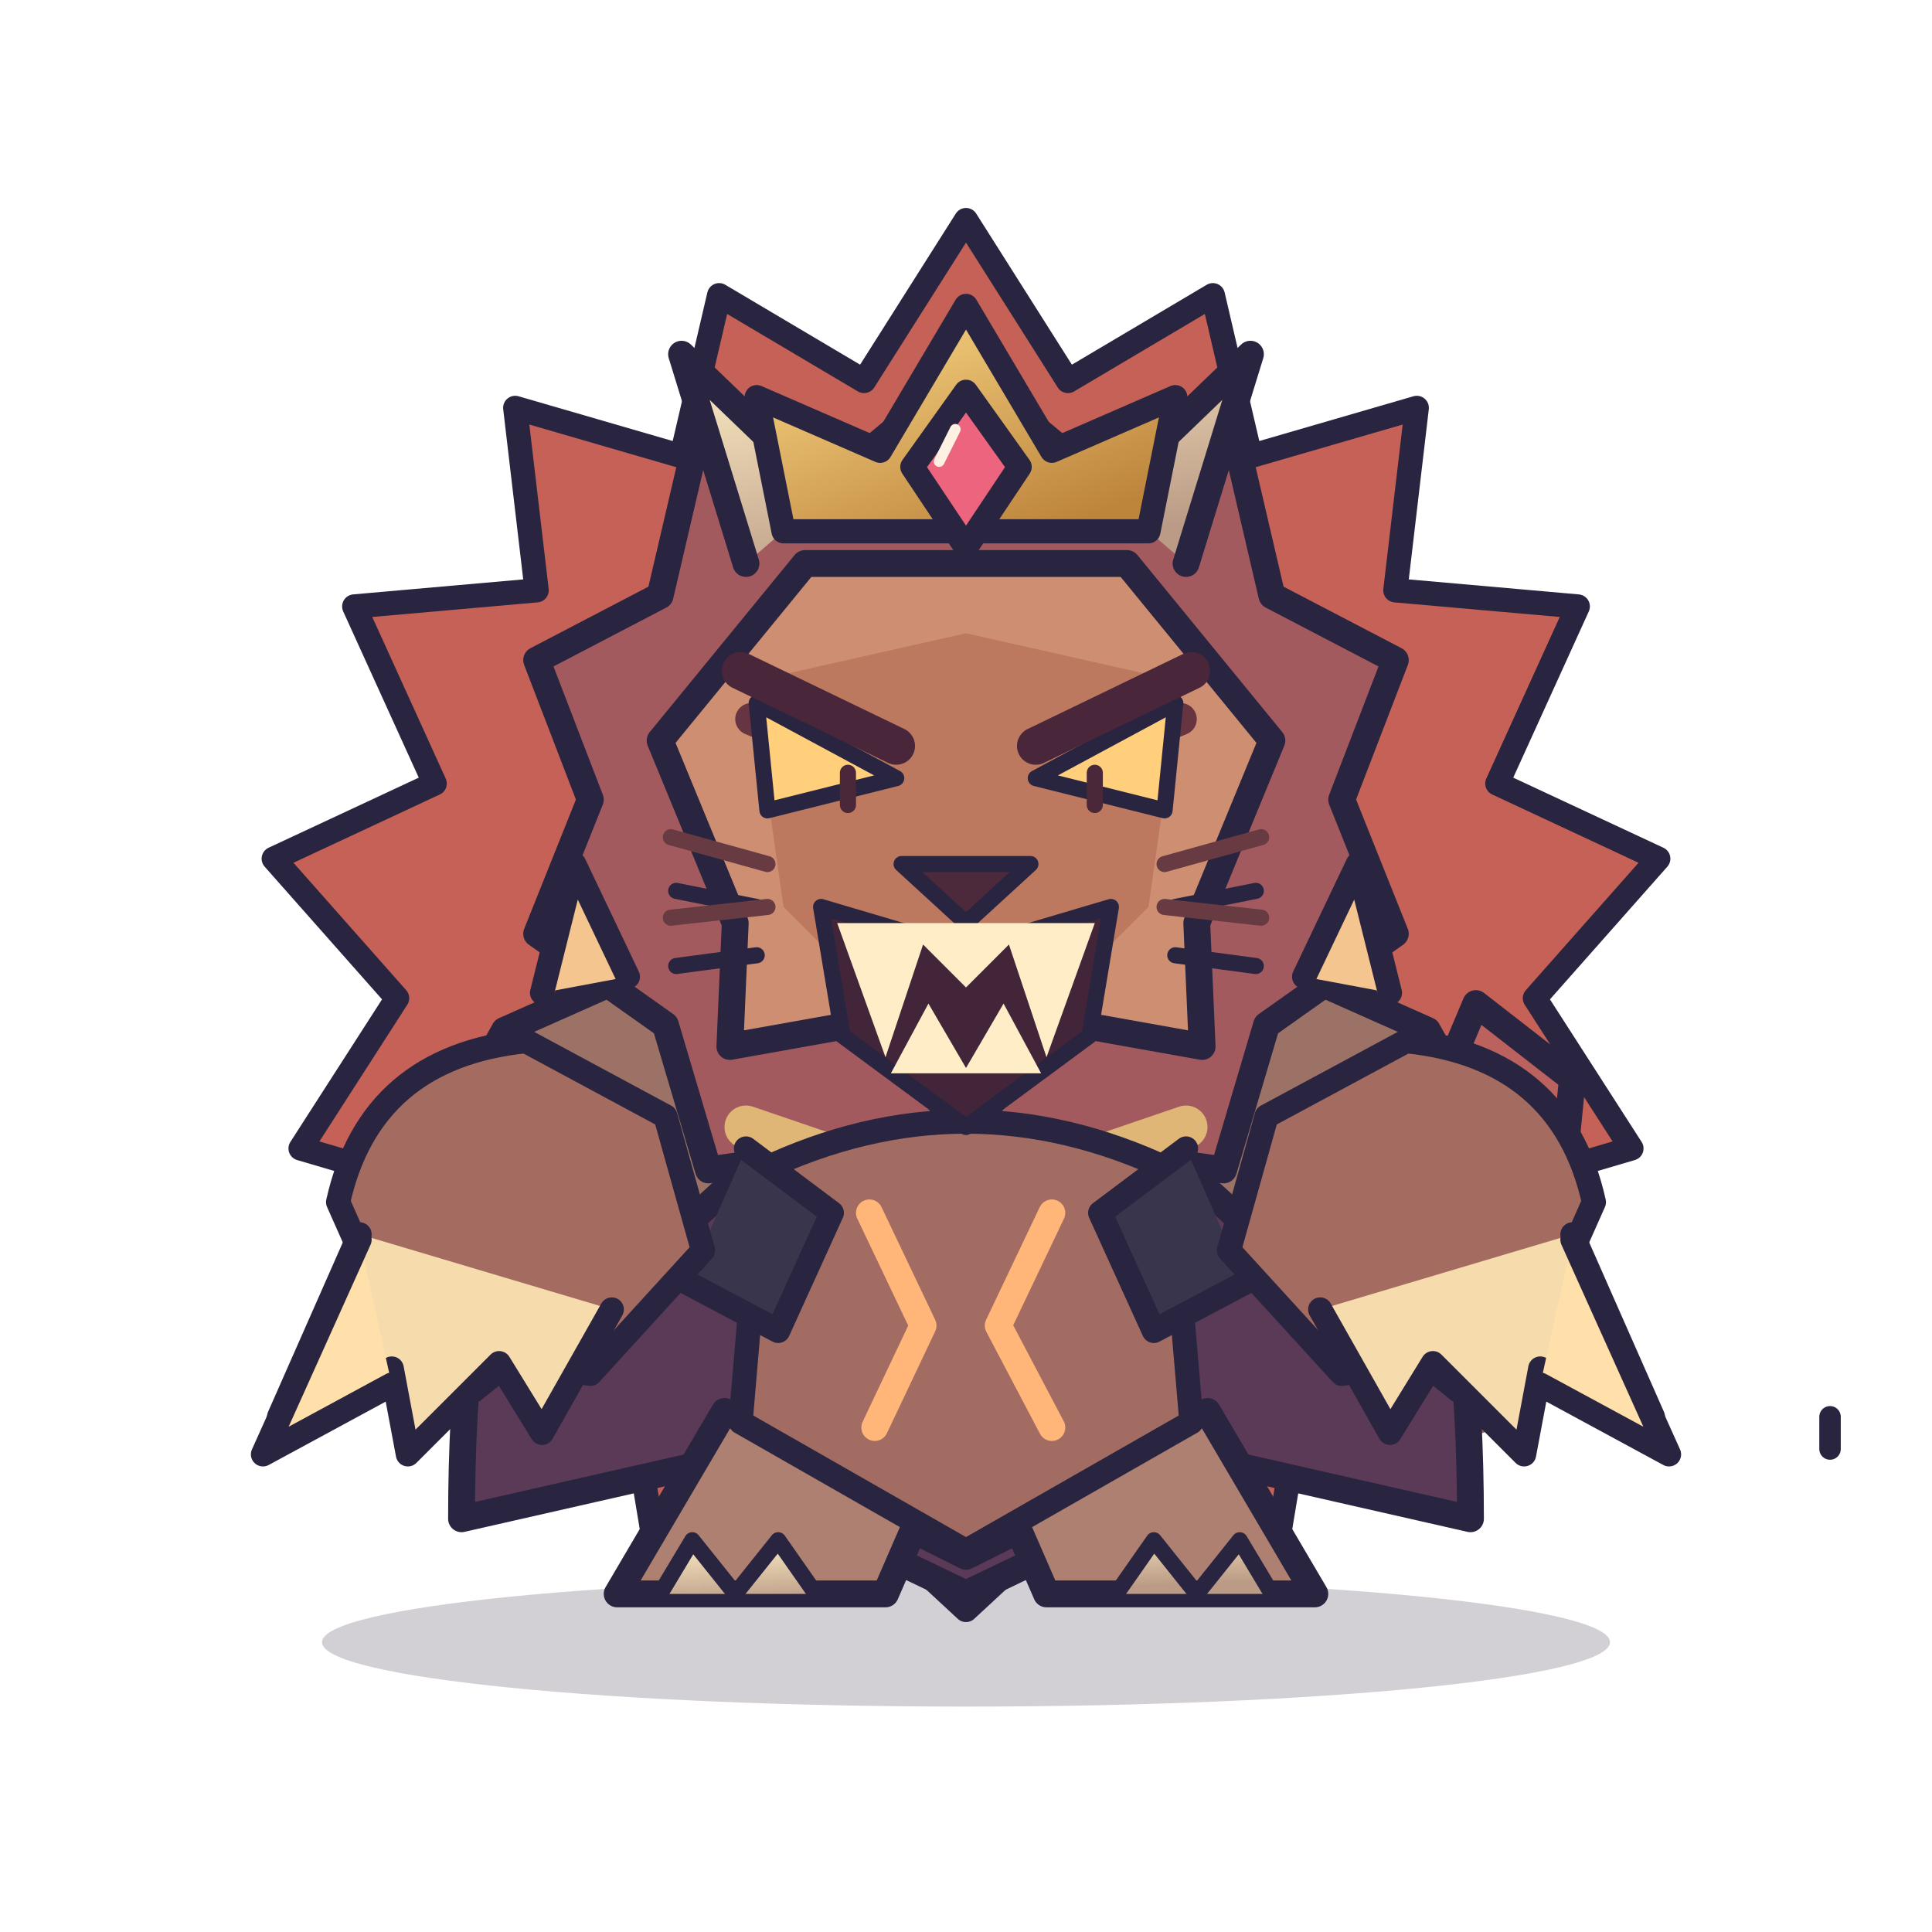
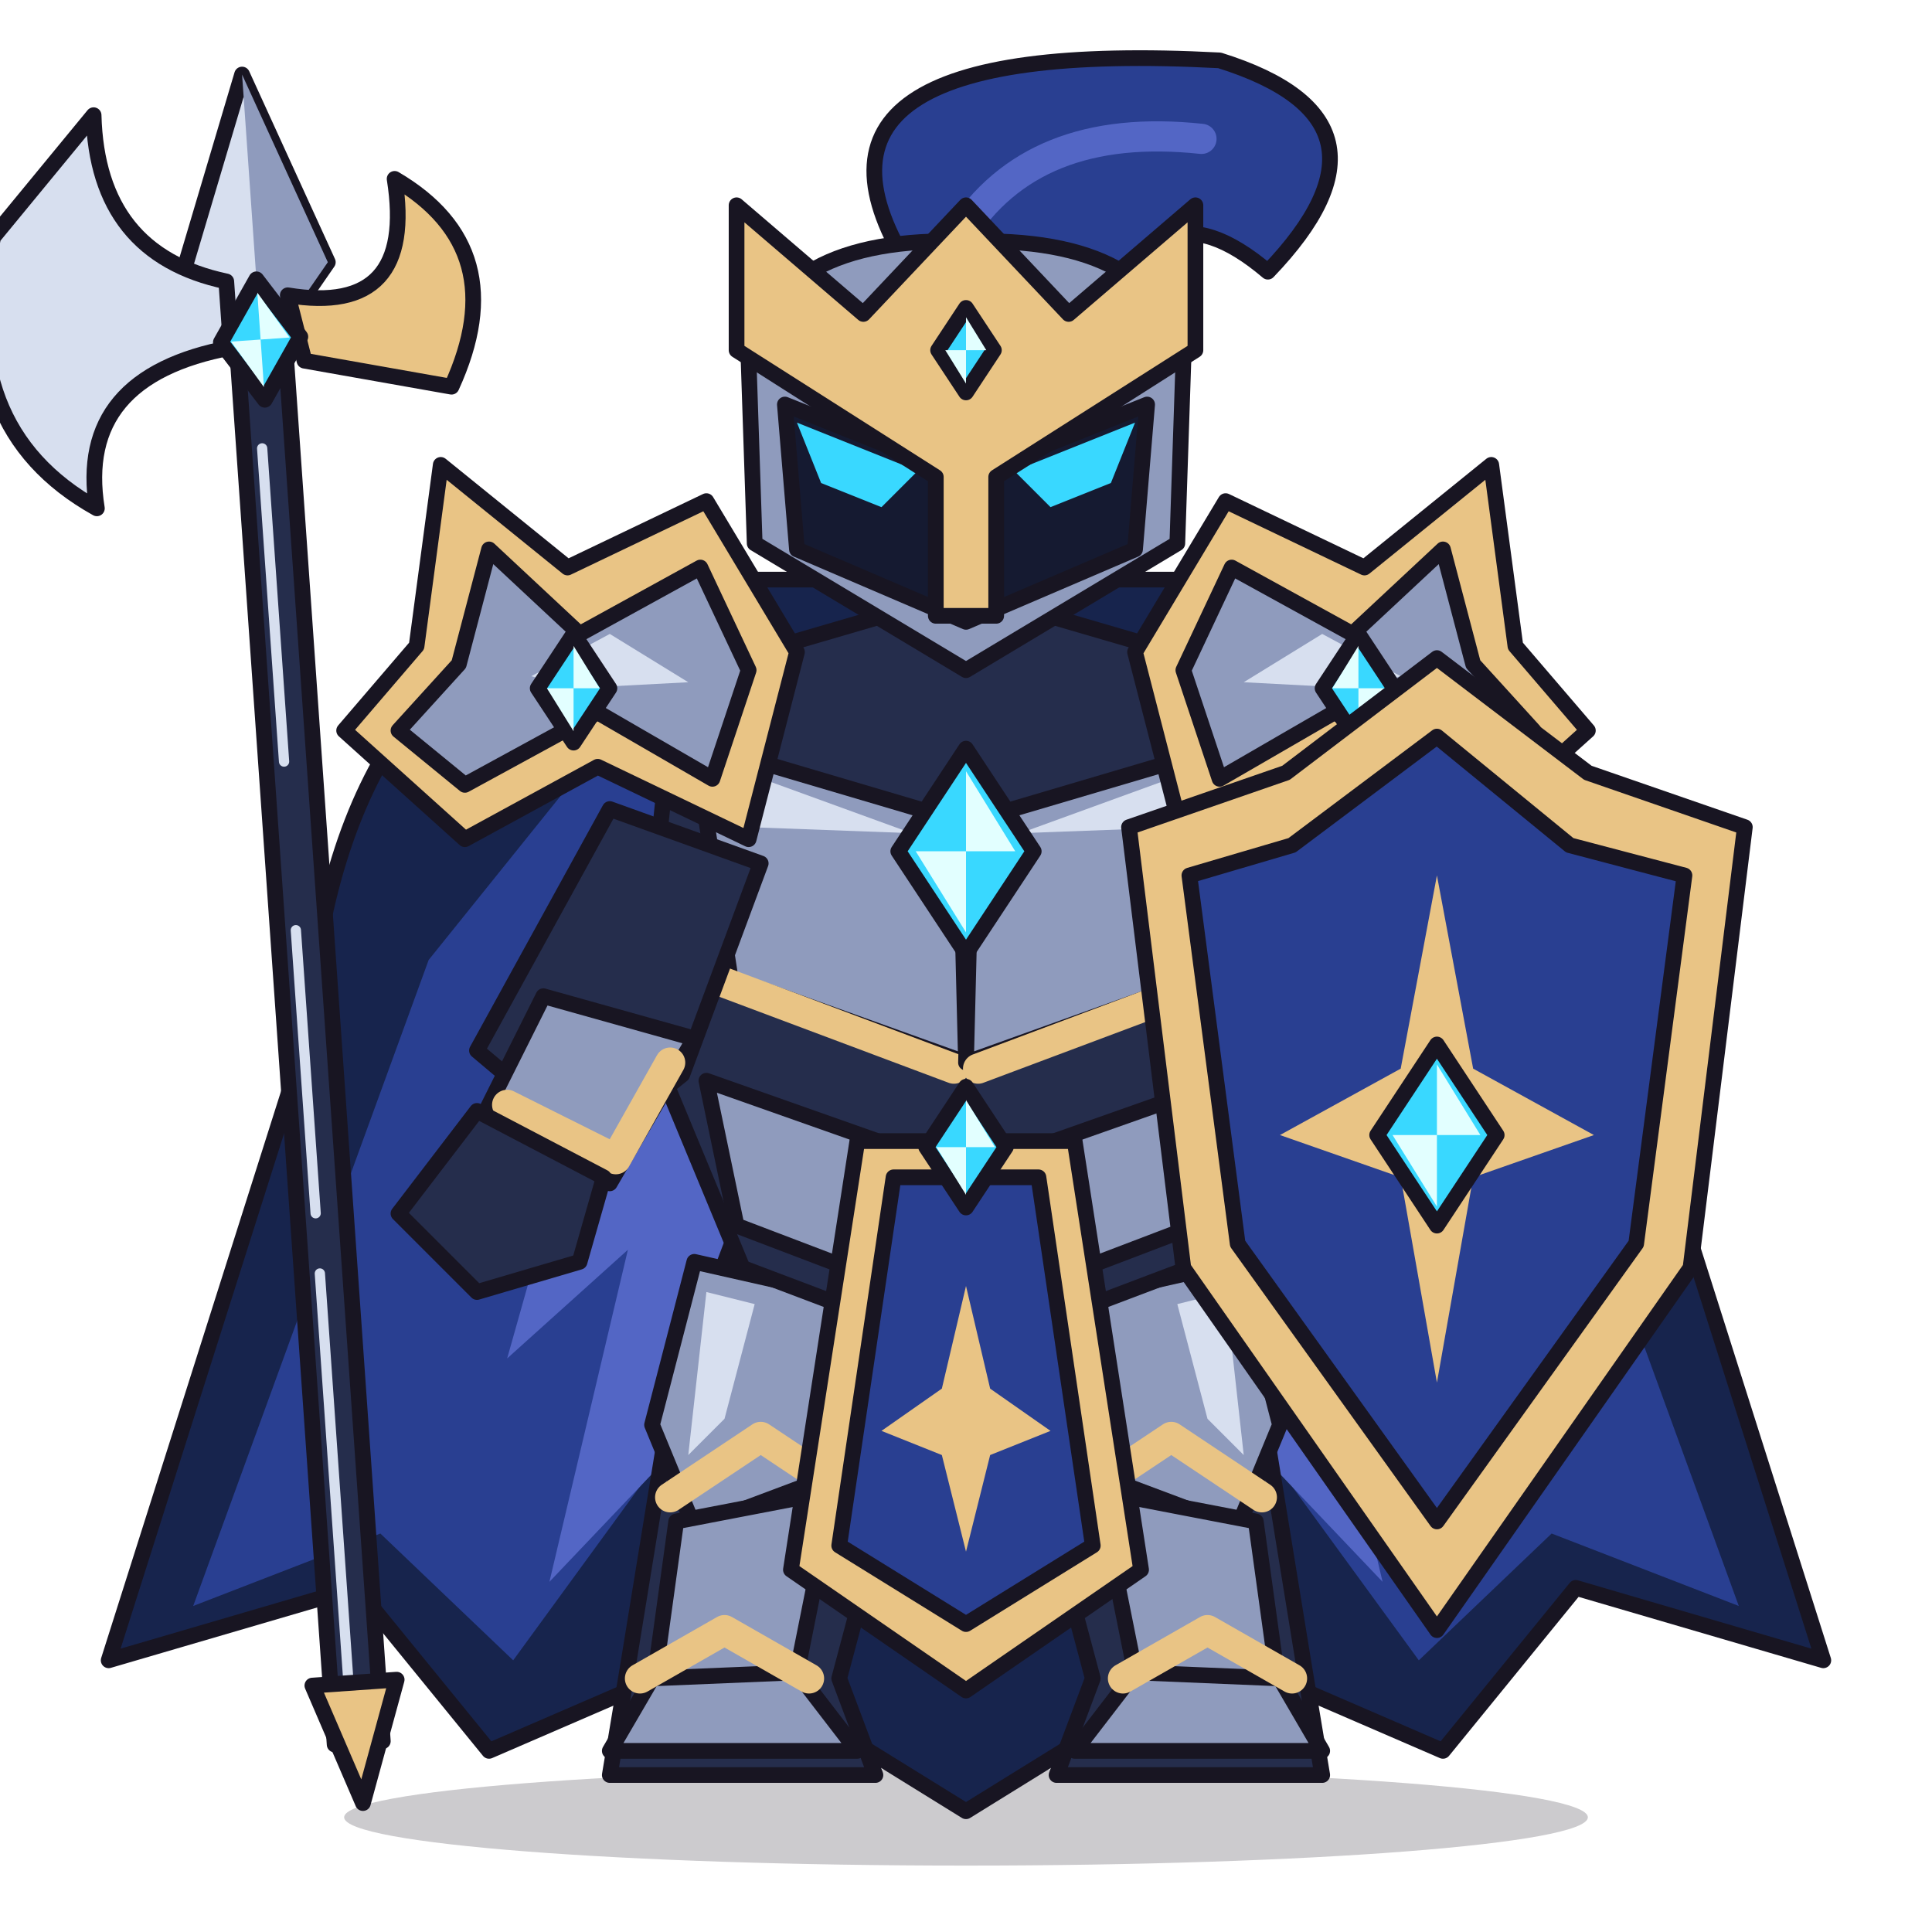
- <svg xmlns="http://www.w3.org/2000/svg" width="360" height="360" viewBox="0 0 360 360" role="img" aria-label="灰燼の獣魔王・獄炎獣王">
+ <svg xmlns="http://www.w3.org/2000/svg" width="320" height="320" viewBox="0 0 320 320" role="img" aria-label="魔王親衛隊 第2形態">
  <defs>
-     <linearGradient id="armor" x2="0.7" y2="1">
-       <stop stop-color="#606078" />
-       <stop offset="1" stop-color="#292a46" />
-     </linearGradient>
-     <linearGradient id="purple" x2=".7" y2="1">
-       <stop stop-color="#a578da" />
-       <stop offset="1" stop-color="#554078" />
-     </linearGradient>
-     <linearGradient id="red" x2=".6" y2="1">
-       <stop stop-color="#bb4767" />
-       <stop offset="1" stop-color="#682b4d" />
-     </linearGradient>
-     <linearGradient id="gold" x2=".7" y2="1">
-       <stop stop-color="#ffde8b" />
-       <stop offset="1" stop-color="#bd843c" />
-     </linearGradient>
-     <radialGradient id="orb">
-       <stop stop-color="#f4edff" />
-       <stop offset=".35" stop-color="#c5a2ff" />
-       <stop offset="1" stop-color="#6d3db1" />
+     <radialGradient id="aura">
+       <stop stop-color="#39d8ff" stop-opacity=".24" />
+       <stop offset="1" stop-color="#39d8ff" stop-opacity="0" />
    </radialGradient>
-     <linearGradient id="bone" x2=".5" y2="1">
-       <stop stop-color="#fff0c7" />
-       <stop offset="1" stop-color="#bb9b86" />
-     </linearGradient>
+     <radialGradient id="heart">
+       <stop stop-color="#e2ffff" />
+       <stop offset=".34" stop-color="#39d8ff" />
+       <stop offset="1" stop-color="#17244d" />
+     </radialGradient>
  </defs>
-   <g transform="translate(20 20)">
-     <ellipse cx="160" cy="286" rx="120" ry="12" fill="#21152d" opacity=".2" />
-     <g stroke="#29243f" stroke-width="4.5" stroke-linejoin="round" stroke-linecap="round">
-       <path d="M160 21 179 51l27-16 7 30 31-9-4 34 34 3-15 33 30 14-23 26 18 28-34 10 7 32-34 2-5 30-31-13-27 25-27-25-31 13-5-30-34-2 7-32-34-10 18-28-23-26 30-14-15-33 34-3-4-34 31 9 7-30 27 16Z" fill="#c56156" />
-       <path d="m115 68-13 35 17 20m86-55 13 35-17 20m-94 56-15 24 24 7m97-31 15 24-24 7" fill="none" stroke="#f4a469" stroke-width="7" />
+   <g stroke-linejoin="round" stroke-linecap="round">
+     <ellipse cx="160" cy="301" rx="103" ry="8" fill="#16101e" opacity=".22" />
+     <path d="M104 96Q56 107 51 171L18 275L59 263L81 290L118 274L160 300L202 274L239 290L261 263L302 275L269 171Q264 107 216 96Z" fill="#17244d" stroke="#181522" stroke-width="2.6" stroke-linejoin="round" stroke-linecap="round" />
+     <path d="M108 113L71 159L32 266L63 254L85 275L120 227L145 144Z" fill="#293f91" stroke="none" stroke-width="2.6" stroke-linejoin="round" stroke-linecap="round" />
+     <path d="M106 147L84 225L104 207L91 262L130 221L142 144Z" fill="#5366c5" stroke="none" stroke-width="2.6" stroke-linejoin="round" stroke-linecap="round" />
+     <g transform="translate(320 0) scale(-1 1)">
+       <path d="M108 113L71 159L32 266L63 254L85 275L120 227L145 144Z" fill="#293f91" stroke="none" stroke-width="2.6" stroke-linejoin="round" stroke-linecap="round" />
+       <path d="M106 147L84 225L104 207L91 262L130 221L142 144Z" fill="#5366c5" stroke="none" stroke-width="2.6" stroke-linejoin="round" stroke-linecap="round" />
    </g>
-     <g stroke="#29243f" stroke-width="5" stroke-linecap="round" stroke-linejoin="round">
-       <path d="M211 237q58 18 58-21l-10-22" fill="none" stroke="#8d635c" stroke-width="13" />
-       <path d="m259 205-12-19 8-19 18 14-2 20Z" fill="#bb615e" />
-       <path d="M96 151q-30 35-30 112l44-10 50 24 50-24 44 10q0-77-30-112Z" fill="#5b3a58" />
-       <path d="m117 184 43-15 43 15-5 67-38 19-38-19Z" fill="url(#armor)" />
-       <path d="m135 216 25 10 25-10m-46 20 21 9 21-9" fill="none" stroke="#a69091" stroke-width="3" />
-       <path d="m115 243-20 34h50l10-23m10 0 10 23h50l-20-34" fill="#ad8071" />
-       <path d="m103 277 6-10 8 10 8-10 7 10m56 0 7-10 8 10 8-10 6 10" fill="url(#bone)" stroke-width="3" />
-       <path d="m101 160-27 12-20 36 29 23 35-32m101-39 27 12 20 36-29 23-35-32" fill="#9c7266" />
-       <path d="m60 202-17 27 20-4 5 14 15-12 11 4-1-20m167-9 17 27-20-4-5 14-15-12-11 4 1-20" fill="url(#bone)" />
-       <path d="m160 49 24 20 26-8 7 30 23 12-10 26 10 25-24 17-8 27-28-4-20 20-20-20-28 4-8-27-24-17 10-25-10-26 23-12 7-30 26 8Z" fill="#a35a5f" />
-       <path d="m103 118 14 34-1 23 28-5 16 22 16-22 28 5-1-23 14-34-27-33h-60Z" fill="#ce8e72" />
-       <path d="m119 85-12-39 27 26m67 13 12-39-27 26" fill="url(#bone)" />
-       <path d="m124 111 27 9q-17 16-27-9Z" fill="#ffe69c" stroke-width="3" />
-       <path d="m169 120 27-9q-11 25-27 9Z" fill="#ffe69c" stroke-width="3" />
-       <path d="m143 119 0 6m178 119 0 6" fill="none" stroke-width="4" />
-       <path d="M133 144q27-12 54 0l-7 25q-20 17-40 0Z" fill="#e6bb93" stroke="none" />
-       <path d="m149 145 22 0-11 12Z" fill="#59394b" stroke-width="3" />
-       <path d="m144 164q16 13 32-1" fill="#5c3446" stroke-width="3" />
-       <path d="m144 164 6 13 5-9m12 0 5 9 4-14" fill="#fff0cb" stroke="none" />
-       <path d="m121 149-15-3m15 12-15 2m93-11 15-3m-15 12 15 2" stroke-width="3" />
-       <path d="m119 190 41 14 41-14" stroke="#dfb676" stroke-width="8" fill="none" />
-       <path d="m160 192 10 13-10 15-10-15Z" fill="#e97874" />
-       <path d="m158 198 -3 7" stroke="#ffe5ec" stroke-width="2.5" />
+     <path d="M125 196L158 206L147 248L139 278L145 294L101 294L104 276L111 233Z" fill="#252d4c" stroke="#181522" stroke-width="2.6" stroke-linejoin="round" stroke-linecap="round" />
+     <path d="M115 209L146 216L139 244L115 253L108 236Z" fill="#8f9bbd" stroke="#181522" stroke-width="2.6" stroke-linejoin="round" stroke-linecap="round" />
+     <path d="M112 252L138 247L132 277L108 281Z" fill="#8f9bbd" stroke="#181522" stroke-width="2.6" stroke-linejoin="round" stroke-linecap="round" />
+     <path d="M108 278L132 277L142 290L101 290Z" fill="#8f9bbd" stroke="#181522" stroke-width="2.6" stroke-linejoin="round" stroke-linecap="round" />
+     <path d="M111 248L126 238L141 248M106 278L120 270L134 278" fill="none" stroke="#e9c485" stroke-width="5" stroke-linejoin="round" stroke-linecap="round" />
+     <path d="M117 214L125 216L120 235L114 241Z" fill="#d7dfef" stroke="none" stroke-width="2.6" stroke-linejoin="round" stroke-linecap="round" />
+     <g transform="translate(320 0) scale(-1 1)">
+       <path d="M125 196L158 206L147 248L139 278L145 294L101 294L104 276L111 233Z" fill="#252d4c" stroke="#181522" stroke-width="2.6" stroke-linejoin="round" stroke-linecap="round" />
+       <path d="M115 209L146 216L139 244L115 253L108 236Z" fill="#8f9bbd" stroke="#181522" stroke-width="2.6" stroke-linejoin="round" stroke-linecap="round" />
+       <path d="M112 252L138 247L132 277L108 281Z" fill="#8f9bbd" stroke="#181522" stroke-width="2.6" stroke-linejoin="round" stroke-linecap="round" />
+       <path d="M108 278L132 277L142 290L101 290Z" fill="#8f9bbd" stroke="#181522" stroke-width="2.6" stroke-linejoin="round" stroke-linecap="round" />
+       <path d="M111 248L126 238L141 248M106 278L120 270L134 278" fill="none" stroke="#e9c485" stroke-width="5" stroke-linejoin="round" stroke-linecap="round" />
+       <path d="M117 214L125 216L120 235L114 241Z" fill="#d7dfef" stroke="none" stroke-width="2.6" stroke-linejoin="round" stroke-linecap="round" />
    </g>
-     <g stroke="#29243f" stroke-width="4.5" stroke-linejoin="round" stroke-linecap="round">
-       <path d="M122 198q38-18 76 0l4 47-42 24-42-24Z" fill="#a36c63" />
-       <path d="m142 206 10 21-9 19m33-40-10 21 10 19" stroke="#ffb678" stroke-width="5" fill="none" />
-       <path d="m119 194 16 12-10 22-17-9m93-25-16 12 10 22 17-9" fill="#39354c" />
-       <path d="M78 174q-29 3-35 30l12 27 35 5 21-23-7-25Zm164 0q29 3 35 30l-12 27-35 5-21-23 7-25Z" fill="#a46b61" />
-       <path d="m47 210-15 34 21-9 3 16 17-17 8 13 13-23m179-14 15 34-21-9-3 16-17-17-8 13-13-23" fill="#f6dcad" />
-       <path d="M142 158q18 5 36 0l-2 16q-16 14-32 0Z" fill="#4b2d3d" stroke-width="3" />
-       <path d="m143 161 9 19 5-16m8 0 5 16 7-19" fill="#ffedc5" stroke="none" />
-       <path d="m120 114 24 10m32 0 24-10" stroke="#673442" stroke-width="6" />
-       <path d="m127 122 13 5m40 0 13-5" stroke="#ffd98e" stroke-width="3" />
-       <path d="m126 79-5-25 23 10 16-27 16 27 23-10-5 25Z" fill="url(#gold)" />
-       <path d="m160 53 10 14-10 15-10-15Z" fill="#ed647f" />
-       <path d="m158 60-3 6" stroke="#fff0e4" stroke-width="2" />
-       <path d="m120 107 40-9 40 9-6 42-34 34-34-34Z" fill="#bc795f" stroke="none" />
-       <path d="m121 111 26 14-24 6Zm52 14 26-14-2 20Z" fill="#ffcf7b" stroke-width="3" />
-       <path d="m138 124 0 6m46-6 0 6" stroke="#4b2839" stroke-width="3" />
-       <path d="m118 105 29 14m26 0 29-14" stroke="#49263a" stroke-width="7" fill="none" />
-       <path d="m148 141 24 0-12 11Z" fill="#4c293b" stroke-width="3" />
-       <path d="m133 149 27 8 27-8-4 24-23 17-23-17Z" fill="#422539" stroke-width="3" />
-       <path d="m136 152 9 25 7-21 8 8 8-8 7 21 9-25m-38 28 7-13 7 12 7-12 7 13" fill="#ffedc8" stroke="none" />
-       <path d="m123 141-18-5m18 13-18 2m92-10 18-5m-18 13 18 2" stroke="#683b42" stroke-width="3" />
-       <path d="m97 162-10-21-6 24m142-3 10-21 6 24" fill="#f4c58e" />
-       <path d="m47 211-18 40 24-13m220-27 18 40-24-13" fill="#ffe0aa" />
+     <path d="M112 112L160 98L208 112L214 169L197 210L160 224L123 210L106 169Z" fill="#252d4c" stroke="#181522" stroke-width="2.6" stroke-linejoin="round" stroke-linecap="round" />
+     <path d="M115 123L159 136L160 176L121 162Z" fill="#8f9bbd" stroke="#181522" stroke-width="2.6" stroke-linejoin="round" stroke-linecap="round" />
+     <path d="M118 126L151 138L124 137Z" fill="#d7dfef" stroke="none" stroke-width="2.6" stroke-linejoin="round" stroke-linecap="round" />
+     <path d="M118 162L158 177" fill="none" stroke="#e9c485" stroke-width="5" stroke-linejoin="round" stroke-linecap="round" />
+     <path d="M117 179L151 191L143 211L122 203Z" fill="#8f9bbd" stroke="#181522" stroke-width="2.6" stroke-linejoin="round" stroke-linecap="round" />
+     <g transform="translate(320 0) scale(-1 1)">
+       <path d="M115 123L159 136L160 176L121 162Z" fill="#8f9bbd" stroke="#181522" stroke-width="2.6" stroke-linejoin="round" stroke-linecap="round" />
+       <path d="M118 126L151 138L124 137Z" fill="#d7dfef" stroke="none" stroke-width="2.6" stroke-linejoin="round" stroke-linecap="round" />
+       <path d="M118 162L158 177" fill="none" stroke="#e9c485" stroke-width="5" stroke-linejoin="round" stroke-linecap="round" />
+       <path d="M117 179L151 191L143 211L122 203Z" fill="#8f9bbd" stroke="#181522" stroke-width="2.6" stroke-linejoin="round" stroke-linecap="round" />
+     </g>
+     <path d="M142 189L178 189L189 260L160 280L131 260Z" fill="#e9c485" stroke="#181522" stroke-width="2.6" stroke-linejoin="round" stroke-linecap="round" />
+     <path d="M148 195H172L181 256L160 269L139 256Z" fill="#293f91" stroke="#181522" stroke-width="2.6" stroke-linejoin="round" stroke-linecap="round" />
+     <path d="M160 213L164 230L174 237L164 241L160 257L156 241L146 237L156 230Z" fill="#e9c485" stroke="none" stroke-width="2.6" stroke-linejoin="round" stroke-linecap="round" />
+     <path d="M101 134L126 143L113 178L98 190L79 174Z" fill="#252d4c" stroke="#181522" stroke-width="2.6" stroke-linejoin="round" stroke-linecap="round" />
+     <path d="M90 165L115 172L101 196L80 185Z" fill="#8f9bbd" stroke="#181522" stroke-width="2.6" stroke-linejoin="round" stroke-linecap="round" />
+     <path d="M84 183L102 192L111 176" fill="none" stroke="#e9c485" stroke-width="5" stroke-linejoin="round" stroke-linecap="round" />
+     <path d="M79 184L100 195L96 209L79 214L66 201Z" fill="#252d4c" stroke="#181522" stroke-width="2.6" stroke-linejoin="round" stroke-linecap="round" />
+     <g transform="translate(320 0) scale(-1 1)">
+       <path d="M101 134L126 143L113 178L98 190L79 174Z" fill="#252d4c" stroke="#181522" stroke-width="2.6" stroke-linejoin="round" stroke-linecap="round" />
+       <path d="M90 165L115 172L101 196L80 185Z" fill="#8f9bbd" stroke="#181522" stroke-width="2.6" stroke-linejoin="round" stroke-linecap="round" />
+       <path d="M84 183L102 192L111 176" fill="none" stroke="#e9c485" stroke-width="5" stroke-linejoin="round" stroke-linecap="round" />
+       <path d="M79 184L100 195L96 209L79 214L66 201Z" fill="#252d4c" stroke="#181522" stroke-width="2.6" stroke-linejoin="round" stroke-linecap="round" />
+     </g>
+     <path d="M69 107L73 77L94 94L117 83L132 108L124 139L99 127L77 139L57 121Z" fill="#e9c485" stroke="#181522" stroke-width="2.6" stroke-linejoin="round" stroke-linecap="round" />
+     <path d="M76 110L81 91L96 105L116 94L124 111L118 129L99 118L77 130L66 121Z" fill="#8f9bbd" stroke="#181522" stroke-width="2.6" stroke-linejoin="round" stroke-linecap="round" />
+     <path d="M88 112L101 105L114 113L95 114Z" fill="#d7dfef" stroke="none" stroke-width="2.6" stroke-linejoin="round" stroke-linecap="round" />
+     <g transform="translate(320 0) scale(-1 1)">
+       <path d="M69 107L73 77L94 94L117 83L132 108L124 139L99 127L77 139L57 121Z" fill="#e9c485" stroke="#181522" stroke-width="2.6" stroke-linejoin="round" stroke-linecap="round" />
+       <path d="M76 110L81 91L96 105L116 94L124 111L118 129L99 118L77 130L66 121Z" fill="#8f9bbd" stroke="#181522" stroke-width="2.6" stroke-linejoin="round" stroke-linecap="round" />
+       <path d="M88 112L101 105L114 113L95 114Z" fill="#d7dfef" stroke="none" stroke-width="2.6" stroke-linejoin="round" stroke-linecap="round" />
+     </g>
+     <g transform="translate(95 114)">
+       <path d="M0 -9L5.94 0L0 9L-5.94 0Z" fill="#39d8ff" stroke="#181522" stroke-width="2.6" stroke-linejoin="round" stroke-linecap="round" />
+       <path d="M0 -7.02V0L4.32 0Z" fill="#e2ffff" stroke="none" stroke-width="2.6" stroke-linejoin="round" stroke-linecap="round" />
+       <path d="M0 0V7.11L-4.41 0Z" fill="#e2ffff" stroke="none" stroke-width="2.6" stroke-linejoin="round" stroke-linecap="round" />
+     </g>
+     <g transform="translate(320 0) scale(-1 1)">
+       <g transform="translate(95 114)">
+         <path d="M0 -9L5.94 0L0 9L-5.94 0Z" fill="#39d8ff" stroke="#181522" stroke-width="2.6" stroke-linejoin="round" stroke-linecap="round" />
+         <path d="M0 -7.02V0L4.32 0Z" fill="#e2ffff" stroke="none" stroke-width="2.6" stroke-linejoin="round" stroke-linecap="round" />
+         <path d="M0 0V7.11L-4.41 0Z" fill="#e2ffff" stroke="none" stroke-width="2.6" stroke-linejoin="round" stroke-linecap="round" />
+       </g>
+     </g>
+     <g transform="translate(160 141)">
+       <path d="M0 -17L11.22 0L0 17L-11.22 0Z" fill="#39d8ff" stroke="#181522" stroke-width="2.6" stroke-linejoin="round" stroke-linecap="round" />
+       <path d="M0 -13.26V0L8.16 0Z" fill="#e2ffff" stroke="none" stroke-width="2.6" stroke-linejoin="round" stroke-linecap="round" />
+       <path d="M0 0V13.43L-8.33 0Z" fill="#e2ffff" stroke="none" stroke-width="2.6" stroke-linejoin="round" stroke-linecap="round" />
+     </g>
+     <g transform="translate(160 190)">
+       <path d="M0 -10L6.6 0L0 10L-6.6 0Z" fill="#39d8ff" stroke="#181522" stroke-width="2.6" stroke-linejoin="round" stroke-linecap="round" />
+       <path d="M0 -7.8V0L4.8 0Z" fill="#e2ffff" stroke="none" stroke-width="2.6" stroke-linejoin="round" stroke-linecap="round" />
+       <path d="M0 0V7.9L-4.9 0Z" fill="#e2ffff" stroke="none" stroke-width="2.6" stroke-linejoin="round" stroke-linecap="round" />
+     </g>
+     <g>
+       <path d="M151 45Q126 6 202 10Q234 20 210 45Q190 28 183 57Z" fill="#293f91" stroke="#181522" stroke-width="2.6" stroke-linejoin="round" stroke-linecap="round" />
+       <path d="M159 39Q171 20 199 23" fill="none" stroke="#5366c5" stroke-width="5" stroke-linejoin="round" stroke-linecap="round" />
+       <path d="M124 60Q128 39 160 40Q192 39 196 60L195 90L160 111L125 90Z" fill="#8f9bbd" stroke="#181522" stroke-width="2.6" stroke-linejoin="round" stroke-linecap="round" />
+       <path d="M130 67L160 79L190 67L188 91L160 103L132 91Z" fill="#151a31" stroke="#181522" stroke-width="2.6" stroke-linejoin="round" stroke-linecap="round" />
+       <path d="M132 70L152 78L146 84L136 80Z" fill="#39d8ff" stroke="none" stroke-width="2.6" stroke-linejoin="round" stroke-linecap="round" />
+       <path d="M188 70L168 78L174 84L184 80Z" fill="#39d8ff" stroke="none" stroke-width="2.6" stroke-linejoin="round" stroke-linecap="round" />
+       <path d="M122 58L122 34L143 52L160 34L177 52L198 34L198 58L165 79L165 102H155V79Z" fill="#e9c485" stroke="#181522" stroke-width="2.6" stroke-linejoin="round" stroke-linecap="round" />
+       <g transform="translate(160 58)">
+         <path d="M0 -7L4.62 0L0 7L-4.62 0Z" fill="#39d8ff" stroke="#181522" stroke-width="2.6" stroke-linejoin="round" stroke-linecap="round" />
+         <path d="M0 -5.46V0L3.36 0Z" fill="#e2ffff" stroke="none" stroke-width="2.6" stroke-linejoin="round" stroke-linecap="round" />
+         <path d="M0 0V5.53L-3.43 0Z" fill="#e2ffff" stroke="none" stroke-width="2.6" stroke-linejoin="round" stroke-linecap="round" />
+       </g>
+     </g>
+     <g transform="translate(50 154) rotate(-4)">
+       <path d="M-4 -100H4V135H-4Z" fill="#252d4c" stroke="#181522" stroke-width="2.6" stroke-linejoin="round" stroke-linecap="round" />
+       <path d="M-1 -80V-28M-1 0V47M-1 57V129" fill="none" stroke="#d7dfef" stroke-width="1.7" stroke-linejoin="round" stroke-linecap="round" />
+       <path d="M0 -142L-12 -110L0 -95L12 -110Z" fill="#d7dfef" stroke="#181522" stroke-width="2.6" stroke-linejoin="round" stroke-linecap="round" />
+       <path d="M0 -142V-95L12 -110Z" fill="#8f9bbd" stroke="none" stroke-width="2.6" stroke-linejoin="round" stroke-linecap="round" />
+       <path d="M-5 -108Q-26 -114 -25 -137L-43 -118Q-52 -87 -29 -72Q-31 -94 -5 -97Z" fill="#d7dfef" stroke="#181522" stroke-width="2.6" stroke-linejoin="round" stroke-linecap="round" />
+       <path d="M5 -105Q26 -100 24 -123Q43 -110 31 -88L7 -94Z" fill="#e9c485" stroke="#181522" stroke-width="2.6" stroke-linejoin="round" stroke-linecap="round" />
+       <g transform="translate(0 -98)">
+         <path d="M0 -10L6.6 0L0 10L-6.6 0Z" fill="#39d8ff" stroke="#181522" stroke-width="2.6" stroke-linejoin="round" stroke-linecap="round" />
+         <path d="M0 -7.8V0L4.8 0Z" fill="#e2ffff" stroke="none" stroke-width="2.6" stroke-linejoin="round" stroke-linecap="round" />
+         <path d="M0 0V7.9L-4.9 0Z" fill="#e2ffff" stroke="none" stroke-width="2.6" stroke-linejoin="round" stroke-linecap="round" />
+       </g>
+       <path d="M-7 125H7L0 145Z" fill="#e9c485" stroke="#181522" stroke-width="2.6" stroke-linejoin="round" stroke-linecap="round" />
+     </g>
+     <path d="M213 128L238 109L263 128L289 137L280 210L238 270L196 210L187 137Z" fill="#e9c485" stroke="#181522" stroke-width="2.6" stroke-linejoin="round" stroke-linecap="round" />
+     <path d="M214 140L238 122L260 140L279 145L271 206L238 252L205 206L197 145Z" fill="#293f91" stroke="#181522" stroke-width="2.6" stroke-linejoin="round" stroke-linecap="round" />
+     <path d="M238 145L244 177L264 188L244 195L238 229L232 195L212 188L232 177Z" fill="#e9c485" stroke="none" stroke-width="2.6" stroke-linejoin="round" stroke-linecap="round" />
+     <g transform="translate(238 188)">
+       <path d="M0 -15L9.9 0L0 15L-9.9 0Z" fill="#39d8ff" stroke="#181522" stroke-width="2.6" stroke-linejoin="round" stroke-linecap="round" />
+       <path d="M0 -11.7V0L7.2 0Z" fill="#e2ffff" stroke="none" stroke-width="2.6" stroke-linejoin="round" stroke-linecap="round" />
+       <path d="M0 0V11.85L-7.35 0Z" fill="#e2ffff" stroke="none" stroke-width="2.6" stroke-linejoin="round" stroke-linecap="round" />
    </g>
  </g>
</svg>
